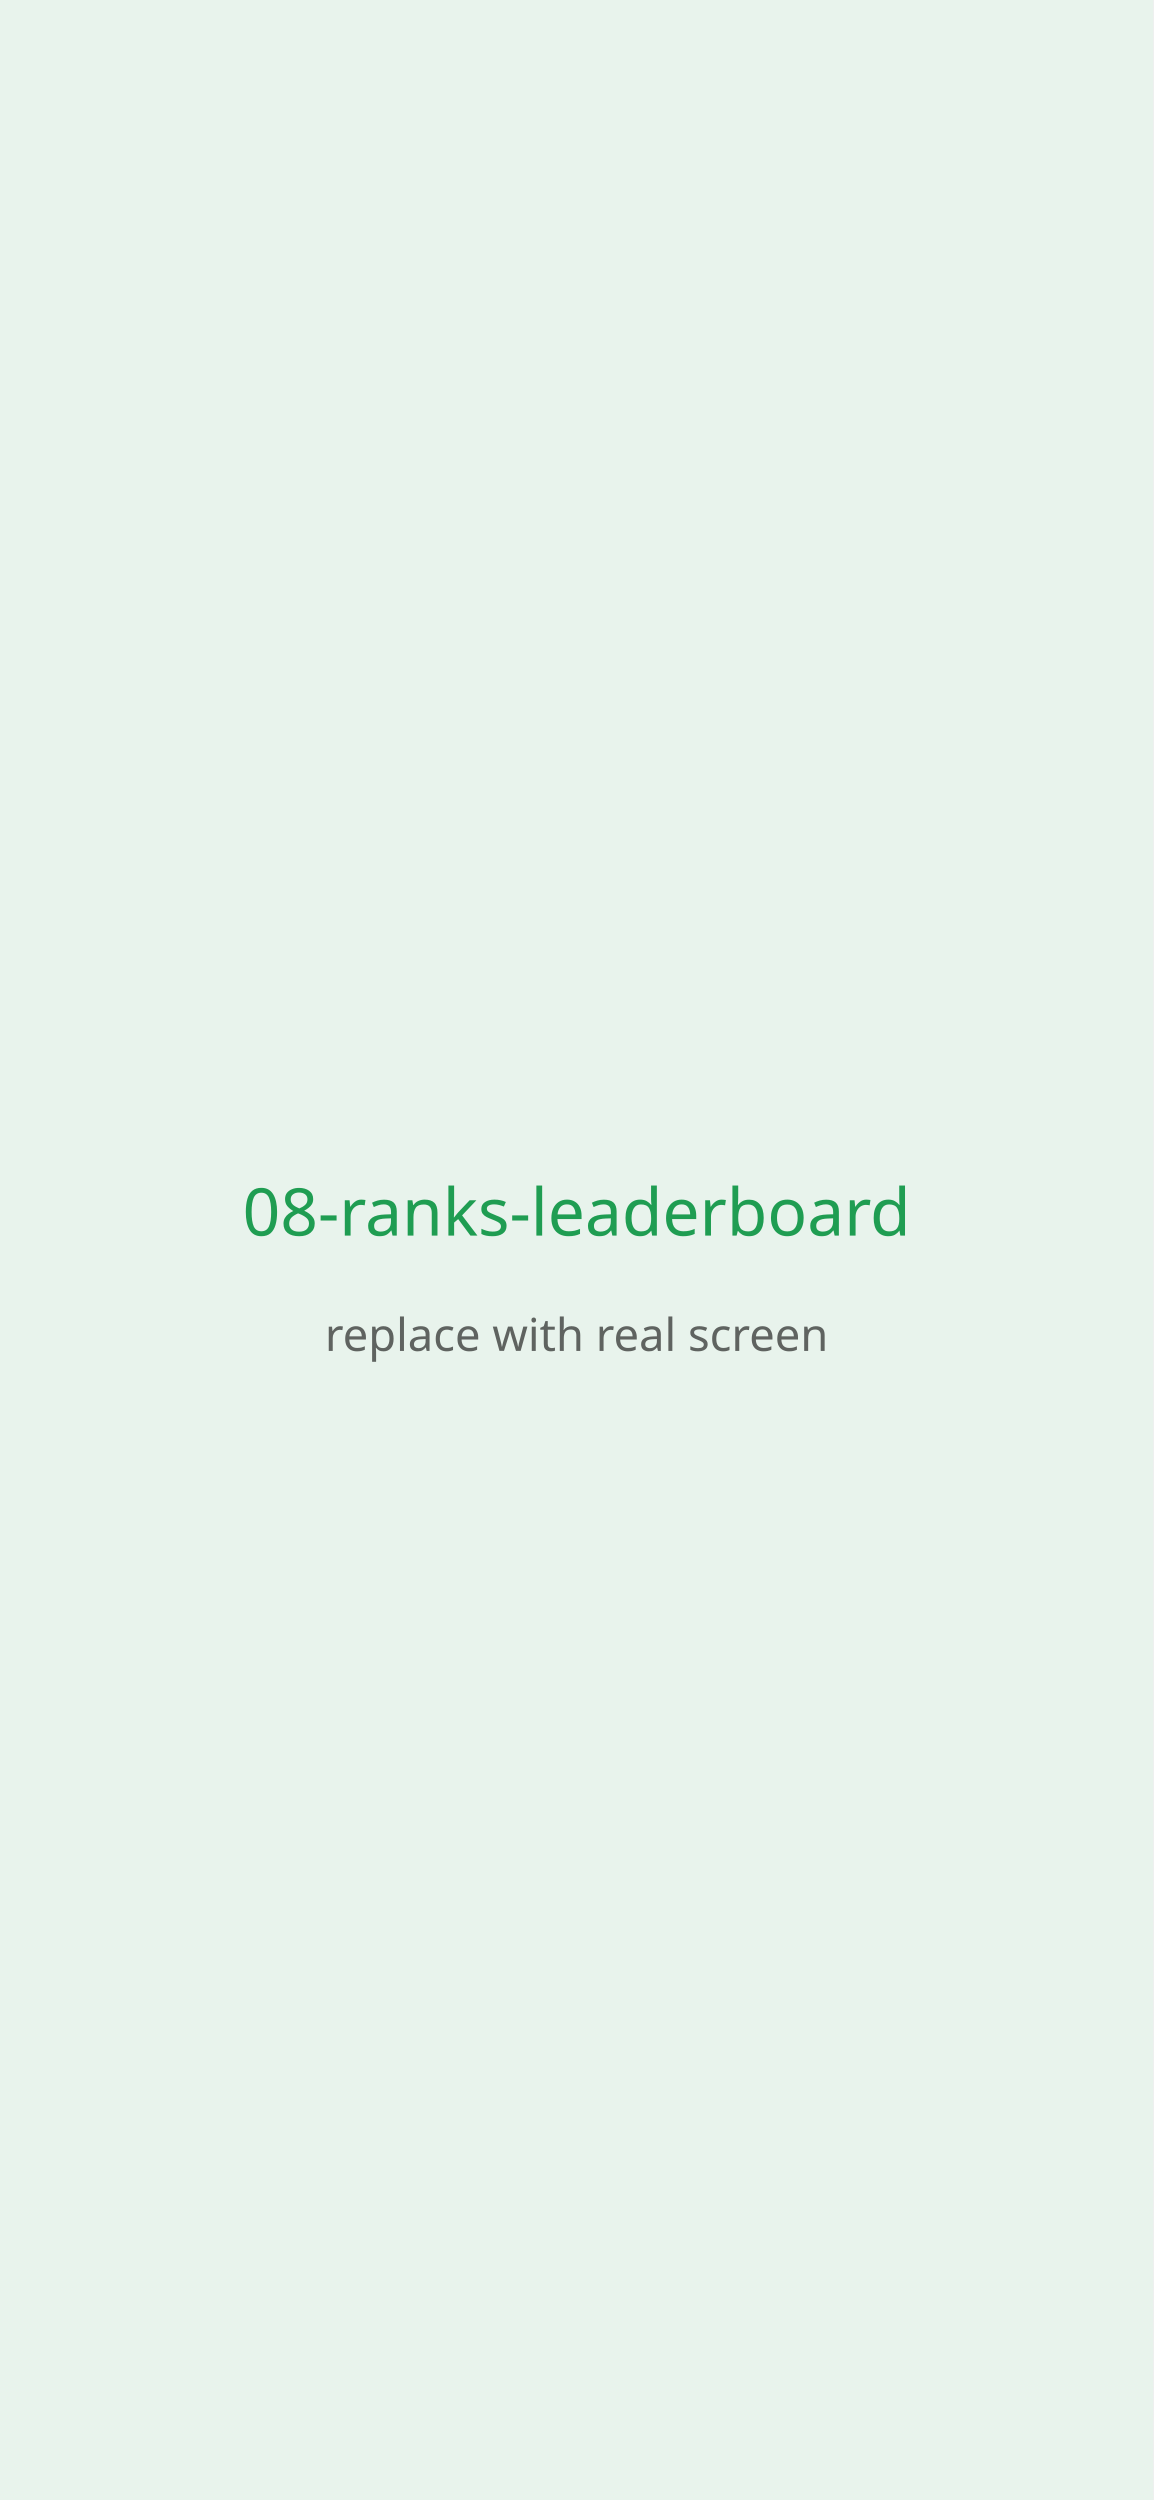
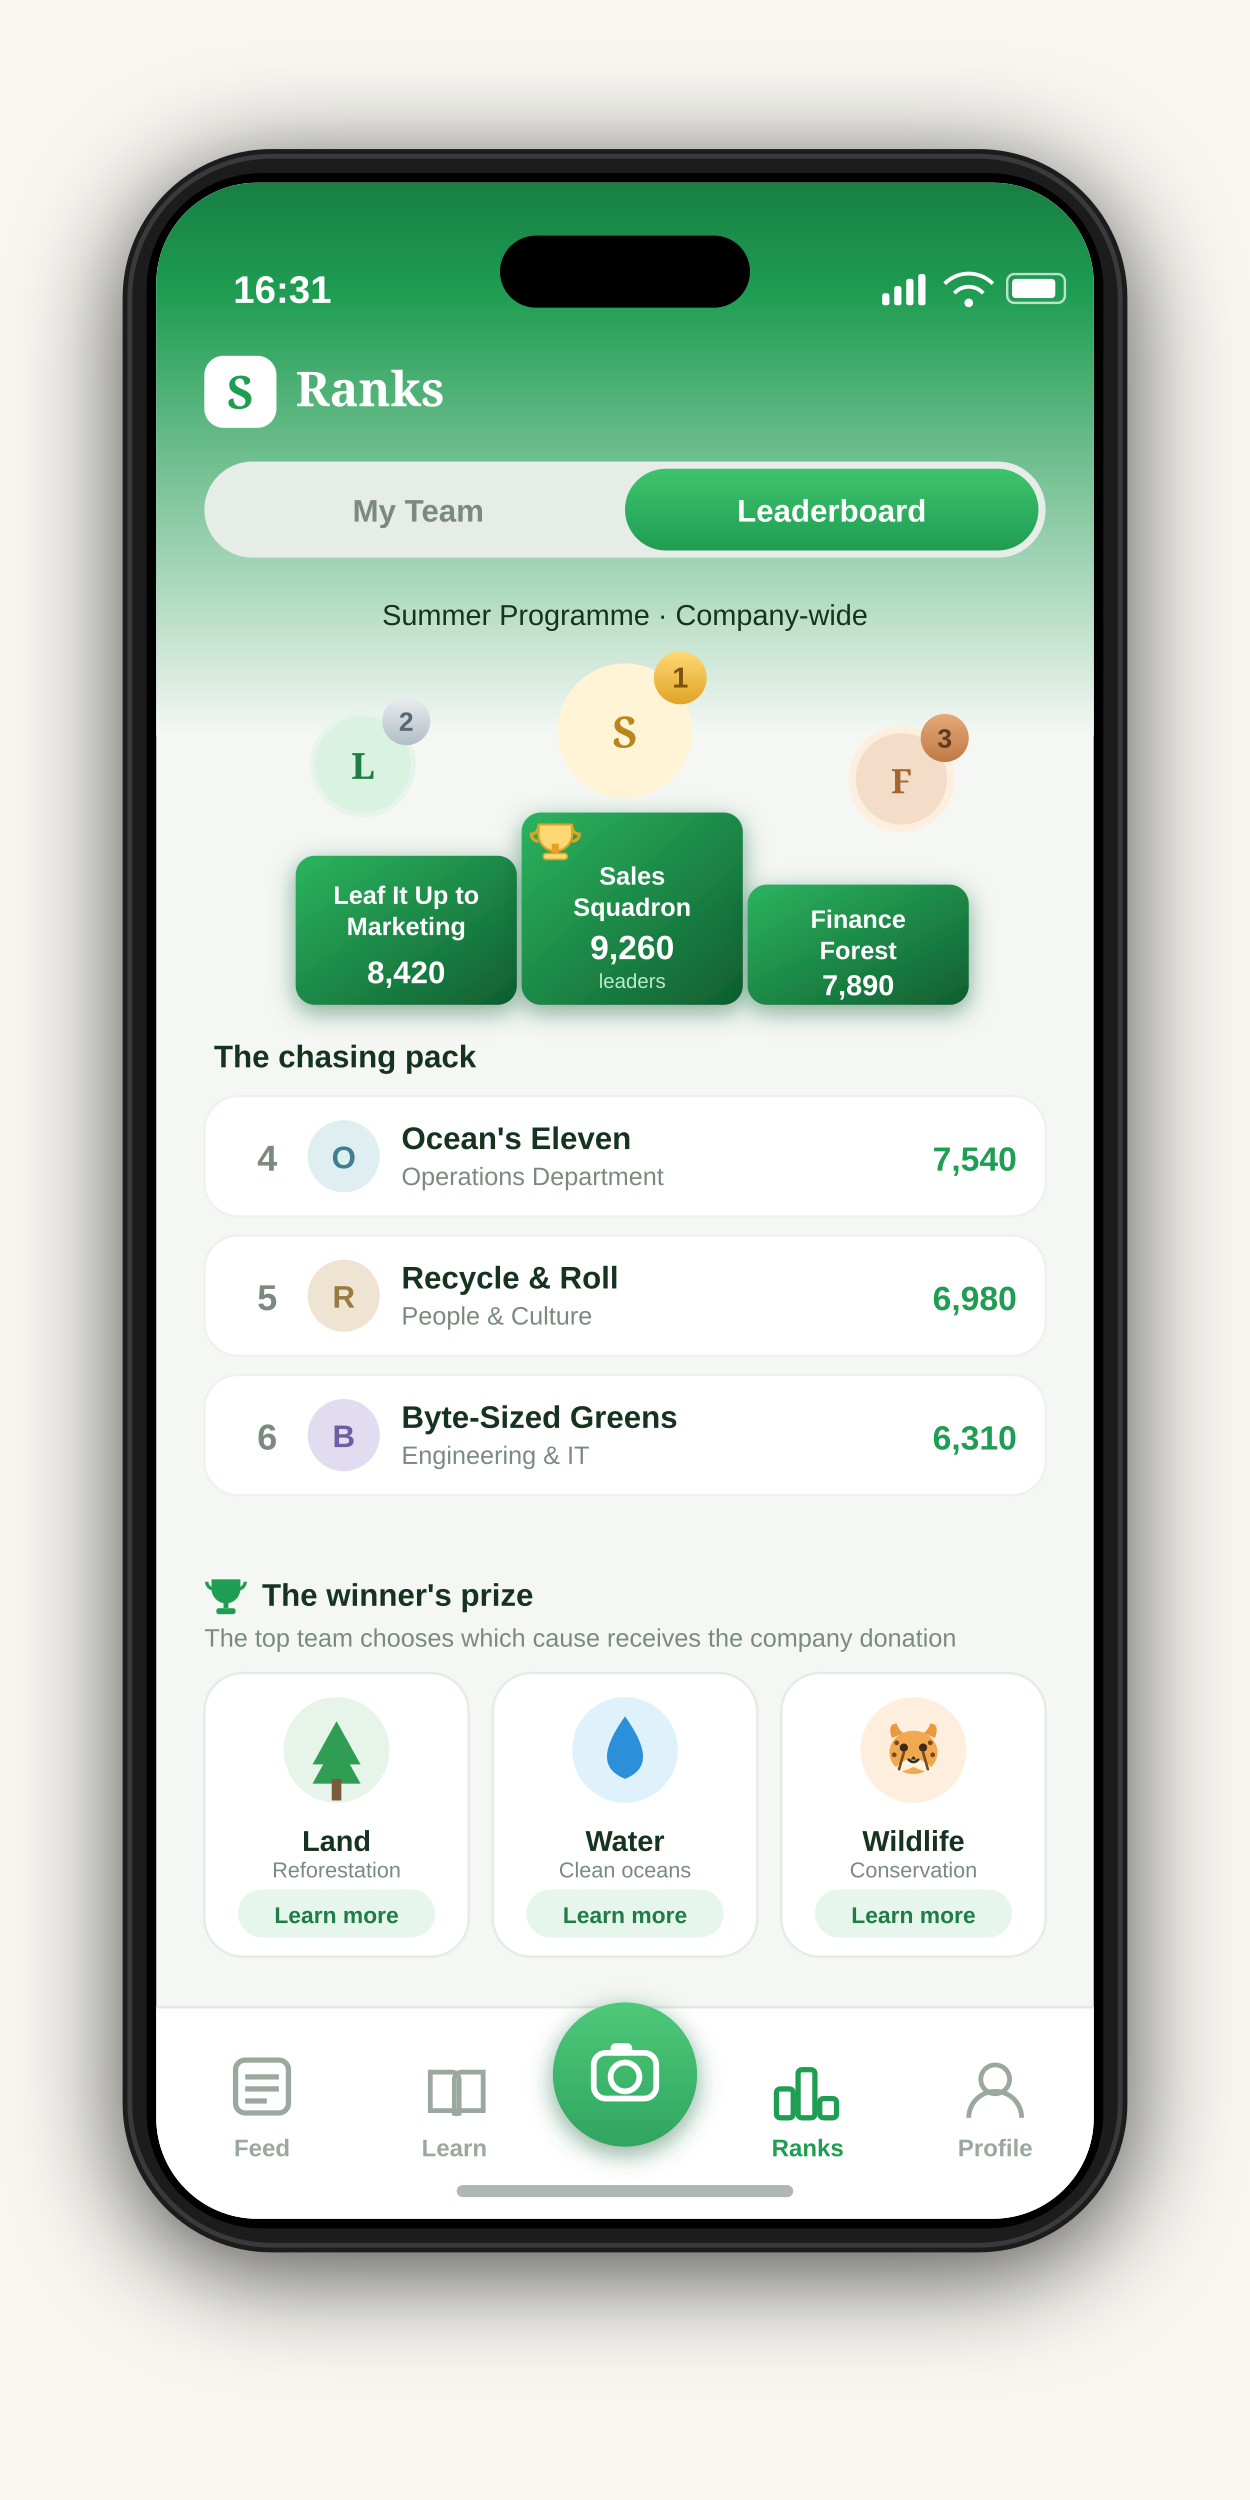
- <svg xmlns="http://www.w3.org/2000/svg" viewBox="0 0 280 607">
-   <rect width="280" height="607" fill="#e8f3ec" />
-   <text x="140" y="300" font-family="sans-serif" font-size="16" fill="#1f9d52" text-anchor="middle">08-ranks-leaderboard</text>
-   <text x="140" y="328" font-family="sans-serif" font-size="11" fill="#5f6360" text-anchor="middle">replace with real screen</text>
+ <svg xmlns="http://www.w3.org/2000/svg" viewBox="0 0 520 1040" font-family="-apple-system, 'SF Pro Display', 'Helvetica Neue', Arial, sans-serif">
+   <defs>
+     <linearGradient id="sprout" x1="0" y1="0" x2="0" y2="1">
+       <stop offset="0%" stop-color="#3ec46d" />
+       <stop offset="100%" stop-color="#1f9d52" />
+     </linearGradient>
+     <linearGradient id="hero" x1="0" y1="0" x2="1" y2="1">
+       <stop offset="0%" stop-color="#2bb45f" />
+       <stop offset="100%" stop-color="#0f5e30" />
+     </linearGradient>
+     <linearGradient id="headerFade" x1="0" y1="0" x2="0" y2="1">
+       <stop offset="0%" stop-color="#178043" />
+       <stop offset="20%" stop-color="#1f9d52" />
+       <stop offset="100%" stop-color="#f4f7f4" />
+     </linearGradient>
+     <linearGradient id="gold" x1="0" y1="0" x2="0" y2="1">
+       <stop offset="0%" stop-color="#ffd874" />
+       <stop offset="100%" stop-color="#e0a325" />
+     </linearGradient>
+     <linearGradient id="silver" x1="0" y1="0" x2="0" y2="1">
+       <stop offset="0%" stop-color="#e8edf0" />
+       <stop offset="100%" stop-color="#b3bdc6" />
+     </linearGradient>
+     <linearGradient id="bronze" x1="0" y1="0" x2="0" y2="1">
+       <stop offset="0%" stop-color="#e6a878" />
+       <stop offset="100%" stop-color="#bd7a45" />
+     </linearGradient>
+     <radialGradient id="tabGlow" cx="50%" cy="50%" r="50%">
+       <stop offset="0%" stop-color="#ffffff" stop-opacity="0.55" />
+       <stop offset="100%" stop-color="#ffffff" stop-opacity="0" />
+     </radialGradient>
+     <filter id="deviceShadow" x="-30%" y="-20%" width="160%" height="140%">
+       <feDropShadow dx="0" dy="8" stdDeviation="22" flood-color="#000000" flood-opacity="0.7" />
+     </filter>
+     <filter id="camShadow" x="-50%" y="-50%" width="200%" height="200%">
+       <feDropShadow dx="0" dy="3" stdDeviation="5" flood-color="#0c5a2e" flood-opacity="0.5" />
+     </filter>
+     <clipPath id="screenClip">
+       <rect x="65" y="76" width="390" height="847" rx="42" />
+     </clipPath>
+   </defs>
+   <rect width="520" height="1040" fill="#f7f6f1" />
+   <rect x="51" y="62" width="418" height="875" rx="62" fill="#1c1c1e" filter="url(#deviceShadow)" />
+   <rect x="54" y="65" width="412" height="869" rx="59" fill="none" stroke="#3a3a3c" stroke-width="2" />
+   <rect x="61" y="72" width="398" height="855" rx="48" fill="#000000" />
+   <g clip-path="url(#screenClip)">
+     <g transform="translate(65,76)">
+       <rect width="390" height="847" fill="#f4f7f4" />
+       <rect y="0" width="390" height="230" fill="url(#headerFade)" />
+       <text x="32" y="50" fill="#ffffff" font-size="16" font-weight="600">16:31</text>
+       <g transform="translate(302,38)" fill="#ffffff">
+         <rect x="0" y="8" width="3" height="5" rx="1" />
+         <rect x="5" y="5" width="3" height="8" rx="1" />
+         <rect x="10" y="2" width="3" height="11" rx="1" />
+         <rect x="15" y="0" width="3" height="13" rx="1" />
+       </g>
+       <path d="M328 42 a14 14 0 0 1 20 0 M332 46 a8 8 0 0 1 12 0" stroke="#ffffff" stroke-width="1.6" fill="none" />
+       <circle cx="338" cy="50" r="1.8" fill="#ffffff" />
+       <rect x="354" y="38" width="24" height="12" rx="3" fill="none" stroke="#ffffff" stroke-opacity="0.7" />
+       <rect x="356" y="40" width="18" height="8" rx="1.5" fill="#ffffff" />
+       <rect x="143" y="22" width="104" height="30" rx="15" fill="#000000" />
+       <g transform="translate(20,72)">
+         <rect width="30" height="30" rx="8" fill="#ffffff" />
+         <text x="15" y="22" fill="#1f9d52" font-size="19" font-weight="800" text-anchor="middle" font-family="Georgia, serif">S</text>
+       </g>
+       <text x="58" y="93" fill="#ffffff" font-size="20" font-weight="700" font-family="Georgia, serif">Ranks</text>
+       <g transform="translate(20,116)">
+         <rect width="350" height="40" rx="20" fill="#e6ece7" />
+         <rect x="175" y="3" width="172" height="34" rx="17" fill="url(#sprout)" />
+         <text x="89" y="25" fill="#7a8a7e" font-size="13" font-weight="600" text-anchor="middle">My Team</text>
+         <text x="261" y="25" fill="#ffffff" font-size="13" font-weight="700" text-anchor="middle">Leaderboard</text>
+       </g>
+       <text x="195" y="184" fill="#16331f" font-size="12" text-anchor="middle">Summer Programme   ·  Company-wide</text>
+       <g transform="translate(58,228)">
+         <circle cx="28" cy="14" r="22" fill="#e7f4ec" />
+         <circle cx="28" cy="14" r="20" fill="#d9f2e2" />
+         <text x="28" y="20" fill="#1f7d46" font-size="15" font-weight="800" text-anchor="middle" font-family="Georgia, serif">L</text>
+         <circle cx="46" cy="-4" r="10" fill="url(#silver)" />
+         <text x="46" y="0" fill="#5a6670" font-size="11" font-weight="800" text-anchor="middle">2</text>
+       </g>
+       <g transform="translate(160,208)">
+         <circle cx="35" cy="20" r="28" fill="#fff4d6" />
+         <circle cx="35" cy="20" r="25" fill="#fff4d6" />
+         <text x="35" y="27" fill="#b9851c" font-size="18" font-weight="800" text-anchor="middle" font-family="Georgia, serif">S</text>
+         <circle cx="58" cy="-2" r="11" fill="url(#gold)" />
+         <text x="58" y="2" fill="#7a5410" font-size="12" font-weight="800" text-anchor="middle">1</text>
+       </g>
+       <g transform="translate(282,234)">
+         <circle cx="28" cy="14" r="22" fill="#fdeede" />
+         <circle cx="28" cy="14" r="19" fill="#f3ddc9" />
+         <text x="28" y="20" fill="#a4652f" font-size="14" font-weight="800" text-anchor="middle" font-family="Georgia, serif">F</text>
+         <circle cx="46" cy="-3" r="10" fill="url(#bronze)" />
+         <text x="46" y="1" fill="#5e3c1f" font-size="11" font-weight="800" text-anchor="middle">3</text>
+       </g>
+       <rect x="58" y="280" width="92" height="62" rx="8" fill="url(#hero)" filter="url(#camShadow)" />
+       <text x="104" y="300" fill="#ffffff" font-size="10.5" font-weight="700" text-anchor="middle">Leaf It Up to</text>
+       <text x="104" y="313" fill="#ffffff" font-size="10.5" font-weight="700" text-anchor="middle">Marketing</text>
+       <text x="104" y="333" fill="#ffffff" font-size="13" font-weight="800" text-anchor="middle">8,420</text>
+       <rect x="152" y="262" width="92" height="80" rx="8" fill="url(#hero)" filter="url(#camShadow)" />
+       <g transform="translate(166,276)">
+         <path d="M-7 -9 h14 v4 a7 7 0 0 1 -14 0 z" fill="#ffd874" stroke="#e0a325" stroke-width="0.9" stroke-linejoin="round" />
+         <path d="M-7 -8 a3 3 0 0 1 -3 3 a3 3 0 0 0 3 3 M7 -8 a3 3 0 0 0 3 3 a3 3 0 0 1 -3 3" fill="none" stroke="#e0a325" stroke-width="1.3" />
+         <rect x="-1.5" y="-1" width="3" height="4" fill="#e0a325" />
+         <rect x="-5" y="3" width="10" height="2.5" rx="1.2" fill="#ffd874" stroke="#e0a325" stroke-width="0.7" />
+       </g>
+       <text x="198" y="292" fill="#ffffff" font-size="10.5" font-weight="700" text-anchor="middle">Sales</text>
+       <text x="198" y="305" fill="#ffffff" font-size="10.5" font-weight="700" text-anchor="middle">Squadron</text>
+       <text x="198" y="323" fill="#ffffff" font-size="14" font-weight="800" text-anchor="middle">9,260</text>
+       <text x="198" y="335" fill="#bdebcd" font-size="8.5" text-anchor="middle">leaders</text>
+       <rect x="246" y="292" width="92" height="50" rx="8" fill="url(#hero)" filter="url(#camShadow)" />
+       <text x="292" y="310" fill="#ffffff" font-size="10.5" font-weight="700" text-anchor="middle">Finance</text>
+       <text x="292" y="323" fill="#ffffff" font-size="10.5" font-weight="700" text-anchor="middle">Forest</text>
+       <text x="292" y="338" fill="#ffffff" font-size="12" font-weight="800" text-anchor="middle">7,890</text>
+       <text x="24" y="368" fill="#16331f" font-size="13" font-weight="700">The chasing pack</text>
+       <g transform="translate(20,380)">
+         <rect width="350" height="50" rx="14" fill="#ffffff" stroke="#eef2ee" />
+         <text x="22" y="31" fill="#7a8a7e" font-size="15" font-weight="800">4</text>
+         <circle cx="58" cy="25" r="15" fill="#dfeef0" />
+         <text x="58" y="30" fill="#3f7f8f" font-size="13" font-weight="700" text-anchor="middle">O</text>
+         <text x="82" y="22" fill="#16331f" font-size="13" font-weight="700">Ocean's Eleven</text>
+         <text x="82" y="37" fill="#7a8a7e" font-size="10.5">Operations Department</text>
+         <text x="338" y="31" fill="#1f9d52" font-size="14" font-weight="800" text-anchor="end">7,540</text>
+         <rect y="58" width="350" height="50" rx="14" fill="#ffffff" stroke="#eef2ee" />
+         <text x="22" y="89" fill="#7a8a7e" font-size="15" font-weight="800">5</text>
+         <circle cx="58" cy="83" r="15" fill="#efe4d2" />
+         <text x="58" y="88" fill="#9a7b3f" font-size="13" font-weight="700" text-anchor="middle">R</text>
+         <text x="82" y="80" fill="#16331f" font-size="13" font-weight="700">Recycle &amp; Roll</text>
+         <text x="82" y="95" fill="#7a8a7e" font-size="10.5">People &amp; Culture</text>
+         <text x="338" y="89" fill="#1f9d52" font-size="14" font-weight="800" text-anchor="end">6,980</text>
+         <rect y="116" width="350" height="50" rx="14" fill="#ffffff" stroke="#eef2ee" />
+         <text x="22" y="147" fill="#7a8a7e" font-size="15" font-weight="800">6</text>
+         <circle cx="58" cy="141" r="15" fill="#e2dcf0" />
+         <text x="58" y="146" fill="#6b5f9f" font-size="13" font-weight="700" text-anchor="middle">B</text>
+         <text x="82" y="138" fill="#16331f" font-size="13" font-weight="700">Byte-Sized Greens</text>
+         <text x="82" y="153" fill="#7a8a7e" font-size="10.5">Engineering &amp; IT</text>
+         <text x="338" y="147" fill="#1f9d52" font-size="14" font-weight="800" text-anchor="end">6,310</text>
+       </g>
+       <g transform="translate(20,592)">
+         <g transform="translate(0,-11)" fill="#1f9d52">
+           <path d="M3 0 h12 v4 a6 6 0 0 1 -12 0 z" />
+           <path d="M1 1 a3 3 0 0 0 3 3 M17 1 a3 3 0 0 1 -3 3" fill="none" stroke="#1f9d52" stroke-width="1.4" />
+           <rect x="8" y="8" width="2" height="4" />
+           <rect x="5" y="12" width="8" height="2.5" rx="1" />
+         </g>
+         <text x="24" y="0" fill="#16331f" font-size="13" font-weight="700">The winner's prize</text>
+         <text x="0" y="17" fill="#7a8a7e" font-size="10.5">The top team chooses which cause receives the company donation</text>
+       </g>
+       <g transform="translate(20,620)">
+         <rect width="110" height="118" rx="16" fill="#ffffff" stroke="#e3ece5" />
+         <circle cx="55" cy="32" r="22" fill="#e7f4ea" />
+         <path d="M55 20 l10 18 h-20 z M55 28 l10 18 h-20 z" fill="#2f9e54" />
+         <rect x="53" y="44" width="4" height="9" fill="#7a5a3a" />
+         <text x="55" y="74" fill="#16331f" font-size="12" font-weight="700" text-anchor="middle">Land</text>
+         <text x="55" y="85" fill="#7a8a7e" font-size="9" text-anchor="middle">Reforestation</text>
+         <rect x="14" y="90" width="82" height="20" rx="10" fill="#e6f6ec" />
+         <text x="55" y="104" fill="#1f7d46" font-size="9.5" font-weight="700" text-anchor="middle">Learn more</text>
+       </g>
+       <g transform="translate(140,620)">
+         <rect width="110" height="118" rx="16" fill="#ffffff" stroke="#e3ece5" />
+         <circle cx="55" cy="32" r="22" fill="#dff1fb" />
+         <path d="M55 18 c10 14 10 22 0 26 c-10 -4 -10 -12 0 -26z" fill="#2b8fd9" />
+         <text x="55" y="74" fill="#16331f" font-size="12" font-weight="700" text-anchor="middle">Water</text>
+         <text x="55" y="85" fill="#7a8a7e" font-size="9" text-anchor="middle">Clean oceans</text>
+         <rect x="14" y="90" width="82" height="20" rx="10" fill="#e6f6ec" />
+         <text x="55" y="104" fill="#1f7d46" font-size="9.5" font-weight="700" text-anchor="middle">Learn more</text>
+       </g>
+       <g transform="translate(260,620)">
+         <rect width="110" height="118" rx="16" fill="#ffffff" stroke="#e3ece5" />
+         <circle cx="55" cy="32" r="22" fill="#fdeede" />
+         <g transform="translate(55,33)">
+           <path d="M-9 -6 Q-11 -12 -7 -12 Q-6 -9 -4 -8 Z" fill="#e89a3c" />
+           <path d="M9 -6 Q11 -12 7 -12 Q6 -9 4 -8 Z" fill="#e89a3c" />
+           <ellipse cx="0" cy="0" rx="10" ry="9" fill="#f0a94e" />
+           <path d="M0 2 Q-7 4 -9 9 Q-4 8 0 6 Q4 8 9 9 Q7 4 0 2 Z" fill="#fff2e0" />
+           <circle cx="-4" cy="-2" r="1.7" fill="#3a2a1a" />
+           <circle cx="4" cy="-2" r="1.7" fill="#3a2a1a" />
+           <path d="M-2 3 Q0 5 2 3" fill="none" stroke="#3a2a1a" stroke-width="1.1" stroke-linecap="round" />
+           <path d="M0 1.5 L-1.4 3 H1.4 Z" fill="#3a2a1a" />
+           <path d="M-4 0 L-6 7" stroke="#7a4a1a" stroke-width="1.1" fill="none" stroke-linecap="round" />
+           <path d="M4 0 L6 7" stroke="#7a4a1a" stroke-width="1.1" fill="none" stroke-linecap="round" />
+           <circle cx="-7" cy="-4" r="1" fill="#7a4a1a" />
+           <circle cx="7" cy="-4" r="1" fill="#7a4a1a" />
+           <circle cx="-8" cy="1" r="1" fill="#7a4a1a" />
+           <circle cx="8" cy="1" r="1" fill="#7a4a1a" />
+         </g>
+         <text x="55" y="74" fill="#16331f" font-size="12" font-weight="700" text-anchor="middle">Wildlife</text>
+         <text x="55" y="85" fill="#7a8a7e" font-size="9" text-anchor="middle">Conservation</text>
+         <rect x="14" y="90" width="82" height="20" rx="10" fill="#e6f6ec" />
+         <text x="55" y="104" fill="#1f7d46" font-size="9.5" font-weight="700" text-anchor="middle">Learn more</text>
+       </g>
+       <g transform="translate(0,759)">
+         <rect width="390" height="88" fill="#ffffff" />
+         <line x1="0" y1="0" x2="390" y2="0" stroke="#e3e9e3" stroke-width="1" />
+         <g transform="translate(33,22)">
+           <rect x="0" y="0" width="22" height="22" rx="4" fill="none" stroke="#9aa89d" stroke-width="2.2" />
+           <line x1="4" y1="7" x2="18" y2="7" stroke="#9aa89d" stroke-width="2.2" />
+           <line x1="4" y1="12" x2="18" y2="12" stroke="#9aa89d" stroke-width="2.2" />
+           <line x1="4" y1="17" x2="13" y2="17" stroke="#9aa89d" stroke-width="2.2" />
+         </g>
+         <text x="44" y="62" fill="#9aa89d" font-size="10" font-weight="600" text-anchor="middle">Feed</text>
+         <g transform="translate(112,23)" stroke="#9aa89d" stroke-width="2" fill="none">
+           <path d="M2 4 h9 a3 3 0 0 1 3 3 v15 a3 3 0 0 0 -3 -2 h-9 z" />
+           <path d="M24 4 h-9 a3 3 0 0 0 -3 3 v15 a3 3 0 0 1 3 -2 h9 z" />
+         </g>
+         <text x="124" y="62" fill="#9aa89d" font-size="10" font-weight="600" text-anchor="middle">Learn</text>
+         <circle cx="195" cy="28" r="30" fill="url(#sprout)" filter="url(#camShadow)" />
+         <circle cx="195" cy="28" r="30" fill="#ffffff" opacity="0.08" />
+         <g transform="translate(195,28)" stroke="#ffffff" stroke-width="2.4" fill="none">
+           <rect x="-13" y="-9" width="26" height="19" rx="5" />
+           <circle cx="0" cy="1" r="6" />
+           <rect x="-6" y="-13" width="9" height="5" rx="2" fill="#ffffff" stroke="none" />
+         </g>
+         <circle cx="271" cy="34" r="26" fill="url(#tabGlow)" />
+         <g transform="translate(258,22)" stroke="#1f9d52" stroke-width="2.2" fill="none">
+           <rect x="0" y="12" width="7" height="12" rx="1.5" />
+           <rect x="9" y="4" width="7" height="20" rx="1.5" />
+           <rect x="18" y="16" width="7" height="8" rx="1.5" />
+         </g>
+         <text x="271" y="62" fill="#1f9d52" font-size="10" font-weight="700" text-anchor="middle">Ranks</text>
+         <g transform="translate(338,22)" stroke="#9aa89d" stroke-width="2" fill="none">
+           <circle cx="11" cy="8" r="6" />
+           <path d="M0 24 a11 11 0 0 1 22 0" />
+         </g>
+         <text x="349" y="62" fill="#9aa89d" font-size="10" font-weight="600" text-anchor="middle">Profile</text>
+       </g>
+       <rect x="125" y="833" width="140" height="5" rx="2.5" fill="#16331f" opacity="0.35" />
+     </g>
+   </g>
</svg>
